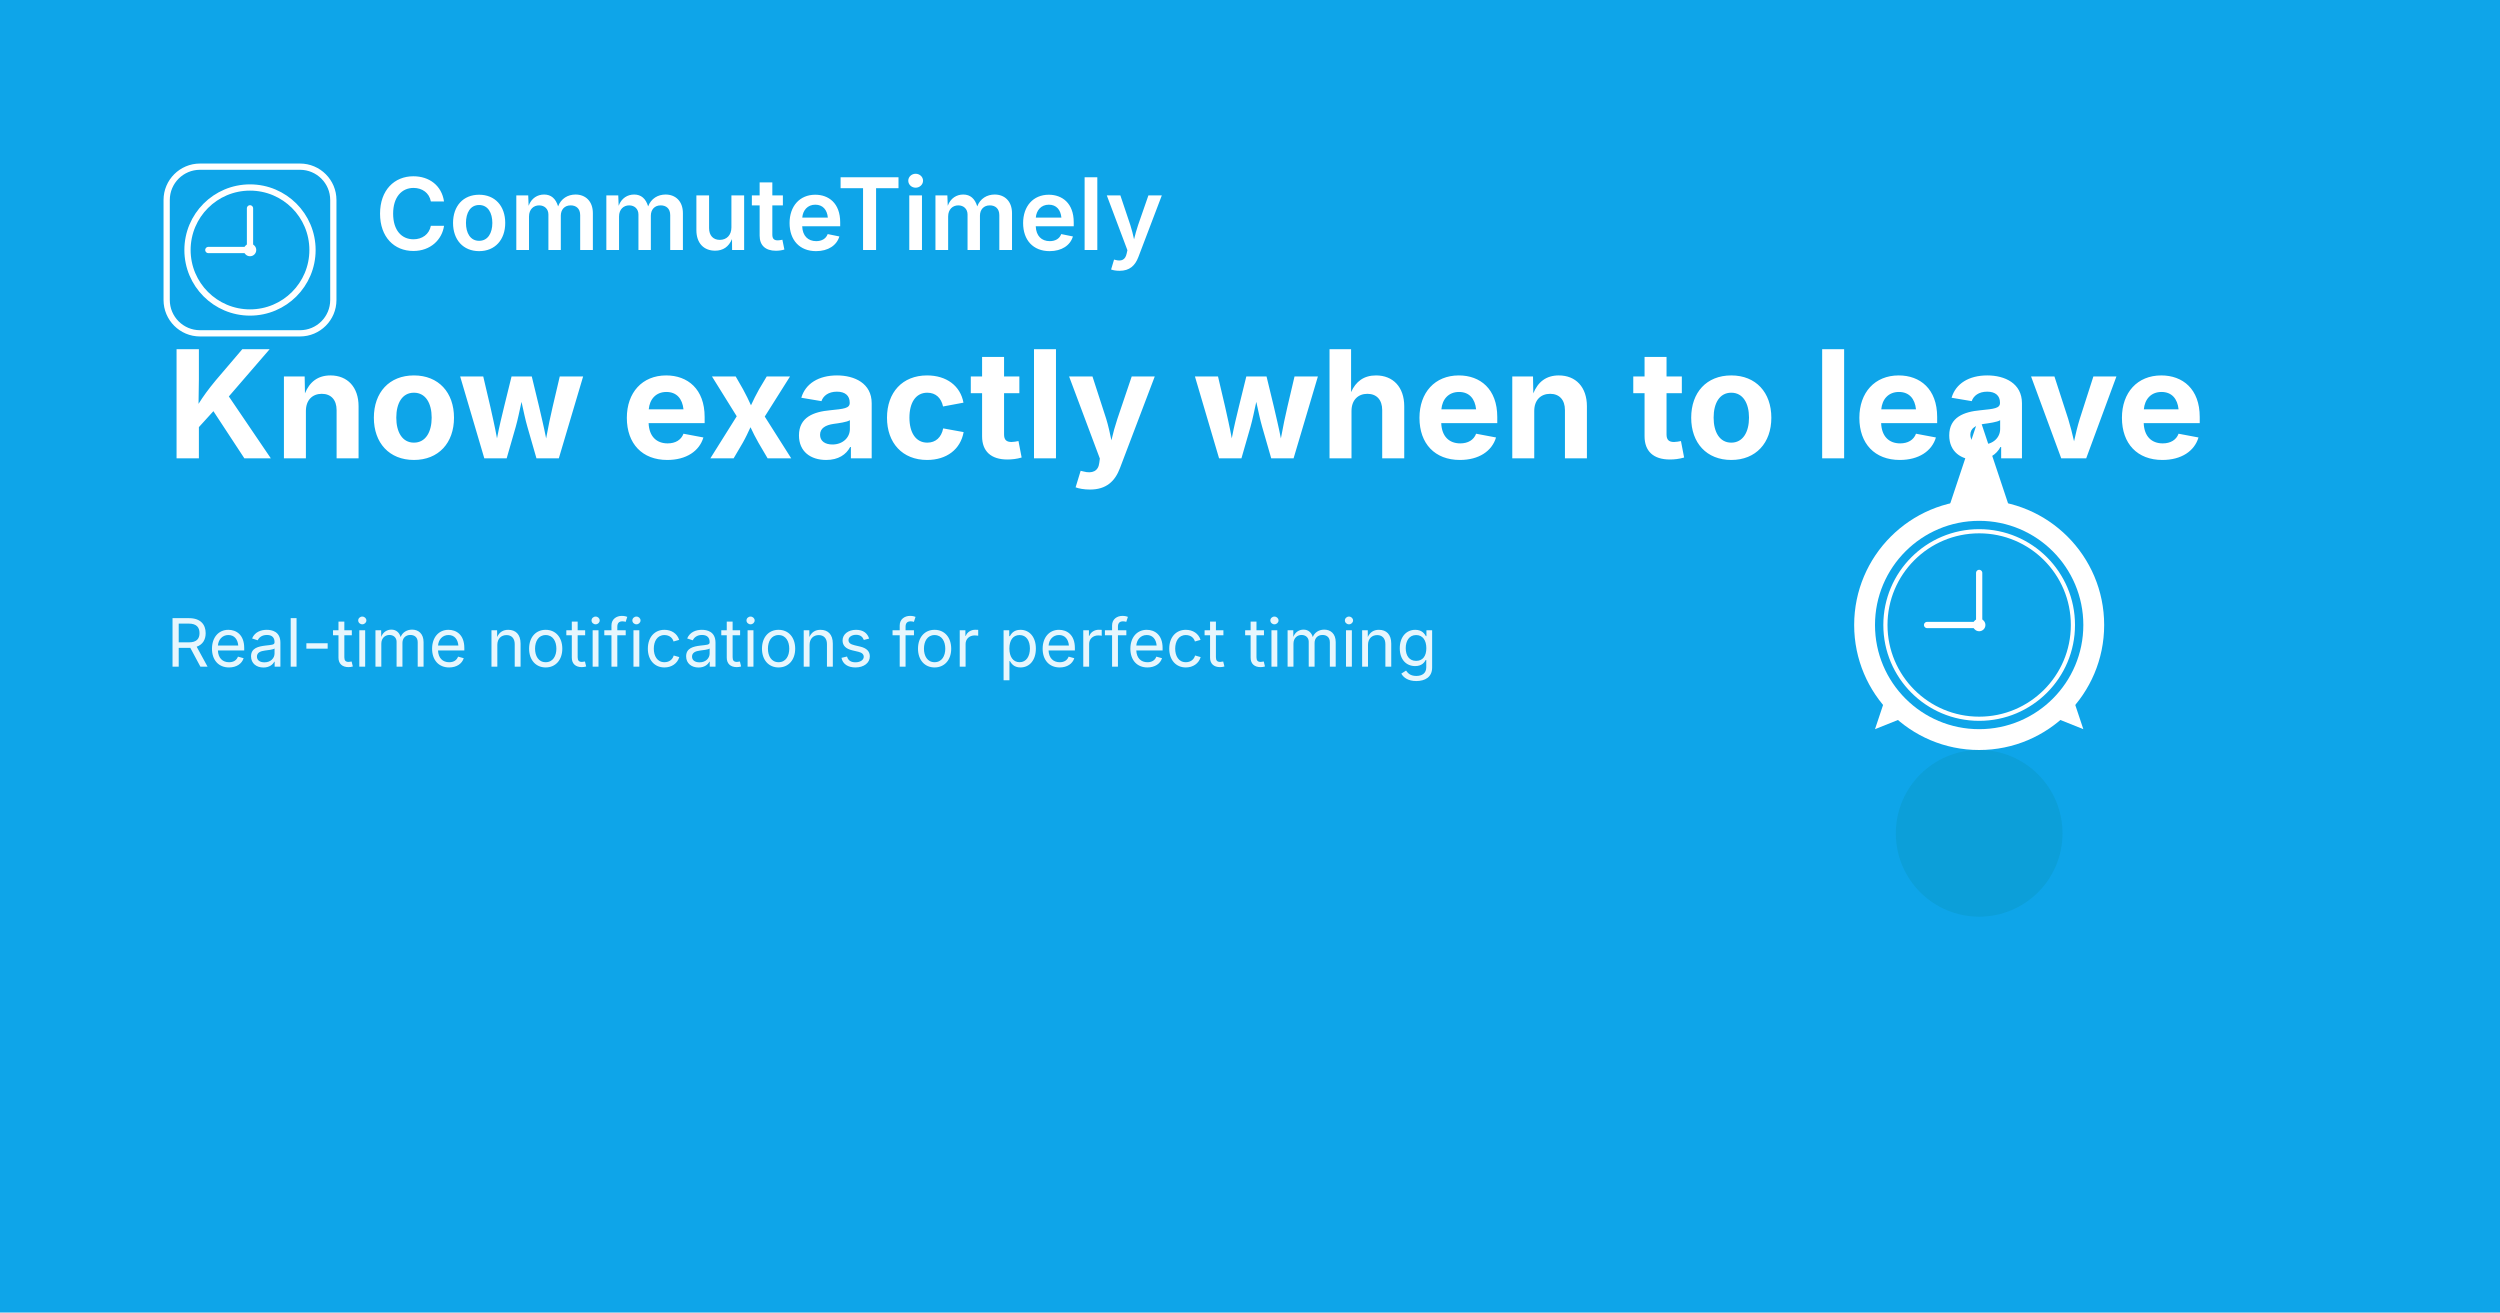
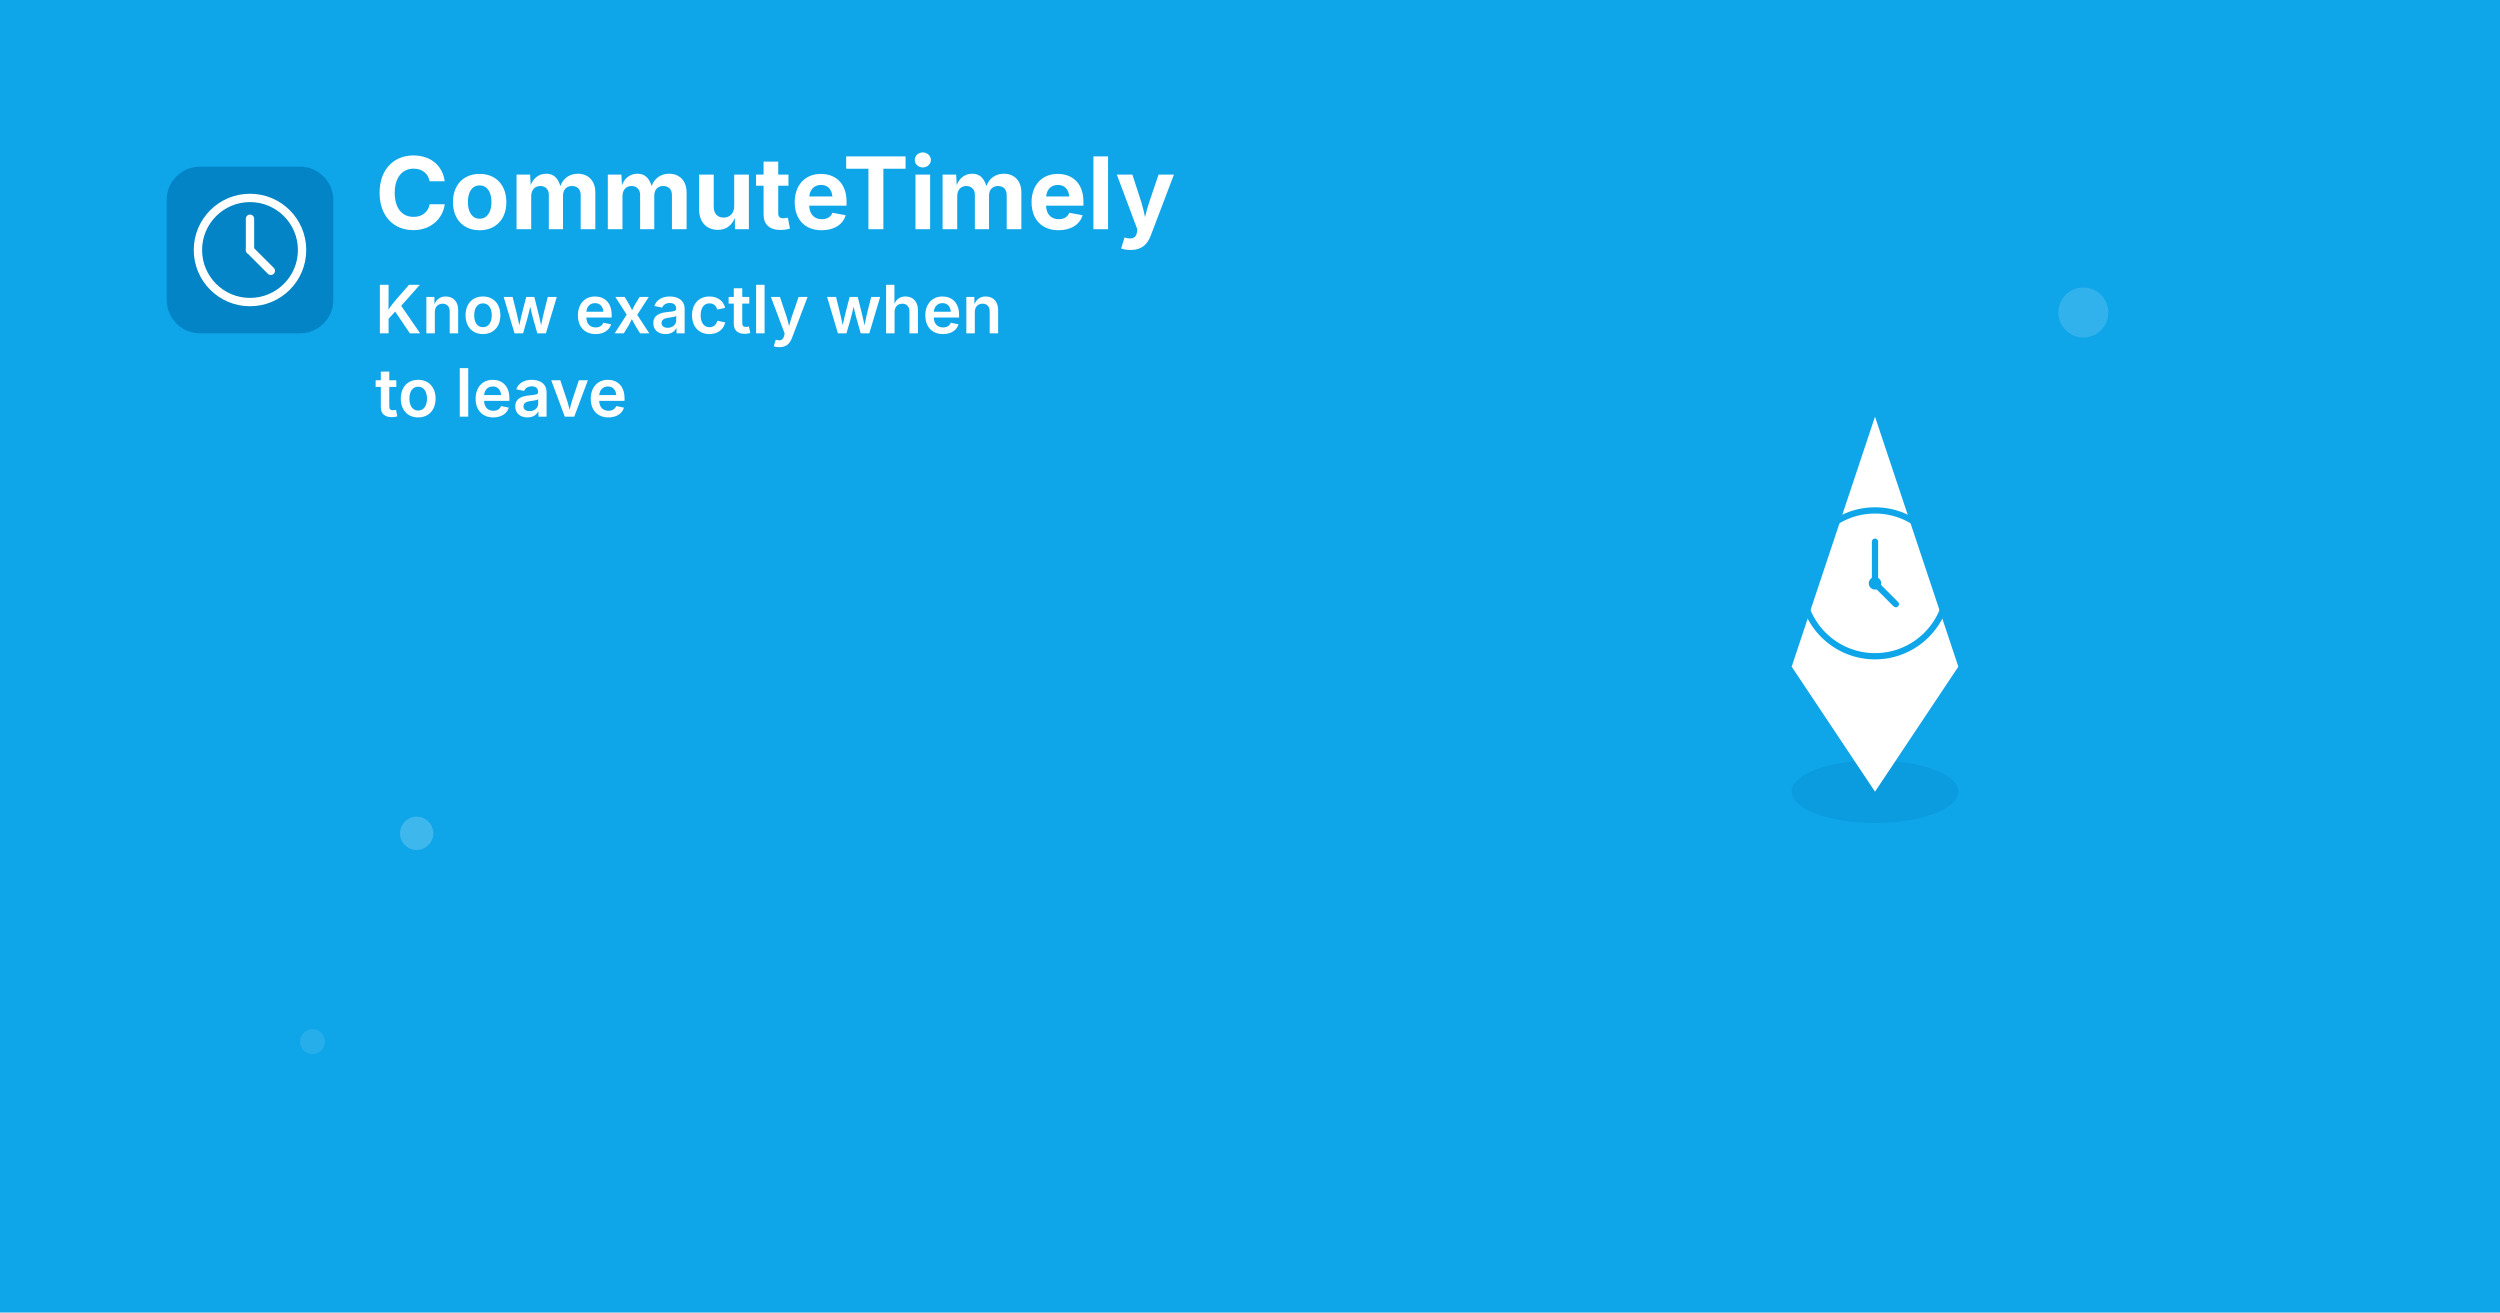
<svg xmlns="http://www.w3.org/2000/svg" width="1200" height="630" viewBox="0 0 1200 630">
  <rect width="1200" height="630" fill="#0ea5e9" />
-   <g transform="translate(80, 80)">
-     <rect x="0" y="0" width="80" height="80" rx="16" fill="#0ea5e9" stroke="white" stroke-width="3" />
-     <circle cx="40" cy="40" r="30" fill="none" stroke="white" stroke-width="3" />
-     <circle cx="40" cy="40" r="3" fill="white" />
-     <line x1="40" y1="40" x2="40" y2="20" stroke="white" stroke-width="3" stroke-linecap="round" />
-     <line x1="40" y1="40" x2="20" y2="40" stroke="white" stroke-width="3" stroke-linecap="round" />
-   </g>
-   <text x="180" y="120" font-family="Inter, system-ui, sans-serif" font-size="48" font-weight="600" fill="white">
-     CommuteTimely
-   </text>
-   <text x="80" y="220" font-family="Inter, system-ui, sans-serif" font-size="72" font-weight="700" fill="white">
-     Know exactly when to leave
-   </text>
-   <g transform="translate(800, 150)">
-     <circle cx="150" cy="250" r="40" fill="#0891b2" opacity="0.3" />
-     <path d="M150 50 L200 200 L150 180 L100 200 Z" fill="white" />
-     <circle cx="150" cy="150" r="60" fill="white" />
-     <circle cx="150" cy="150" r="50" fill="#0ea5e9" />
-     <circle cx="150" cy="150" r="45" fill="none" stroke="white" stroke-width="2" />
-     <circle cx="150" cy="150" r="3" fill="white" />
-     <line x1="150" y1="150" x2="150" y2="125" stroke="white" stroke-width="3" stroke-linecap="round" />
-     <line x1="150" y1="150" x2="125" y2="150" stroke="white" stroke-width="3" stroke-linecap="round" />
-   </g>
-   <text x="80" y="320" font-family="Inter, system-ui, sans-serif" font-size="32" font-weight="400" fill="white" opacity="0.9">
-     Real-time notifications for perfect timing
-   </text>
+   <rect x="80" y="80" width="80" height="80" rx="16" fill="#0284c7" />
+   <circle cx="120" cy="120" r="25" fill="none" stroke="white" stroke-width="4" />
+   <line x1="120" y1="120" x2="120" y2="105" stroke="white" stroke-width="4" stroke-linecap="round" />
+   <line x1="120" y1="120" x2="130" y2="130" stroke="white" stroke-width="4" stroke-linecap="round" />
+   <text x="180" y="110" font-family="Inter, system-ui, sans-serif" font-size="48" font-weight="700" fill="white">CommuteTimely</text>
+   <text x="180" y="160" font-family="Inter, system-ui, sans-serif" font-size="32" font-weight="600" fill="white">Know exactly when</text>
+   <text x="180" y="200" font-family="Inter, system-ui, sans-serif" font-size="32" font-weight="600" fill="white">to leave</text>
+   <ellipse cx="900" cy="380" rx="40" ry="15" fill="#0284c7" opacity="0.3" />
+   <path d="M 900 200 L 860 320 L 900 380 L 940 320 Z" fill="white" />
+   <circle cx="900" cy="280" r="35" fill="none" stroke="#0ea5e9" stroke-width="3" />
+   <line x1="900" y1="280" x2="900" y2="260" stroke="#0ea5e9" stroke-width="3" stroke-linecap="round" />
+   <line x1="900" y1="280" x2="910" y2="290" stroke="#0ea5e9" stroke-width="3" stroke-linecap="round" />
+   <circle cx="900" cy="280" r="3" fill="#0ea5e9" />
+   <circle cx="200" cy="400" r="8" fill="white" opacity="0.2" />
+   <circle cx="1000" cy="150" r="12" fill="white" opacity="0.15" />
+   <circle cx="150" cy="500" r="6" fill="white" opacity="0.1" />
</svg>
